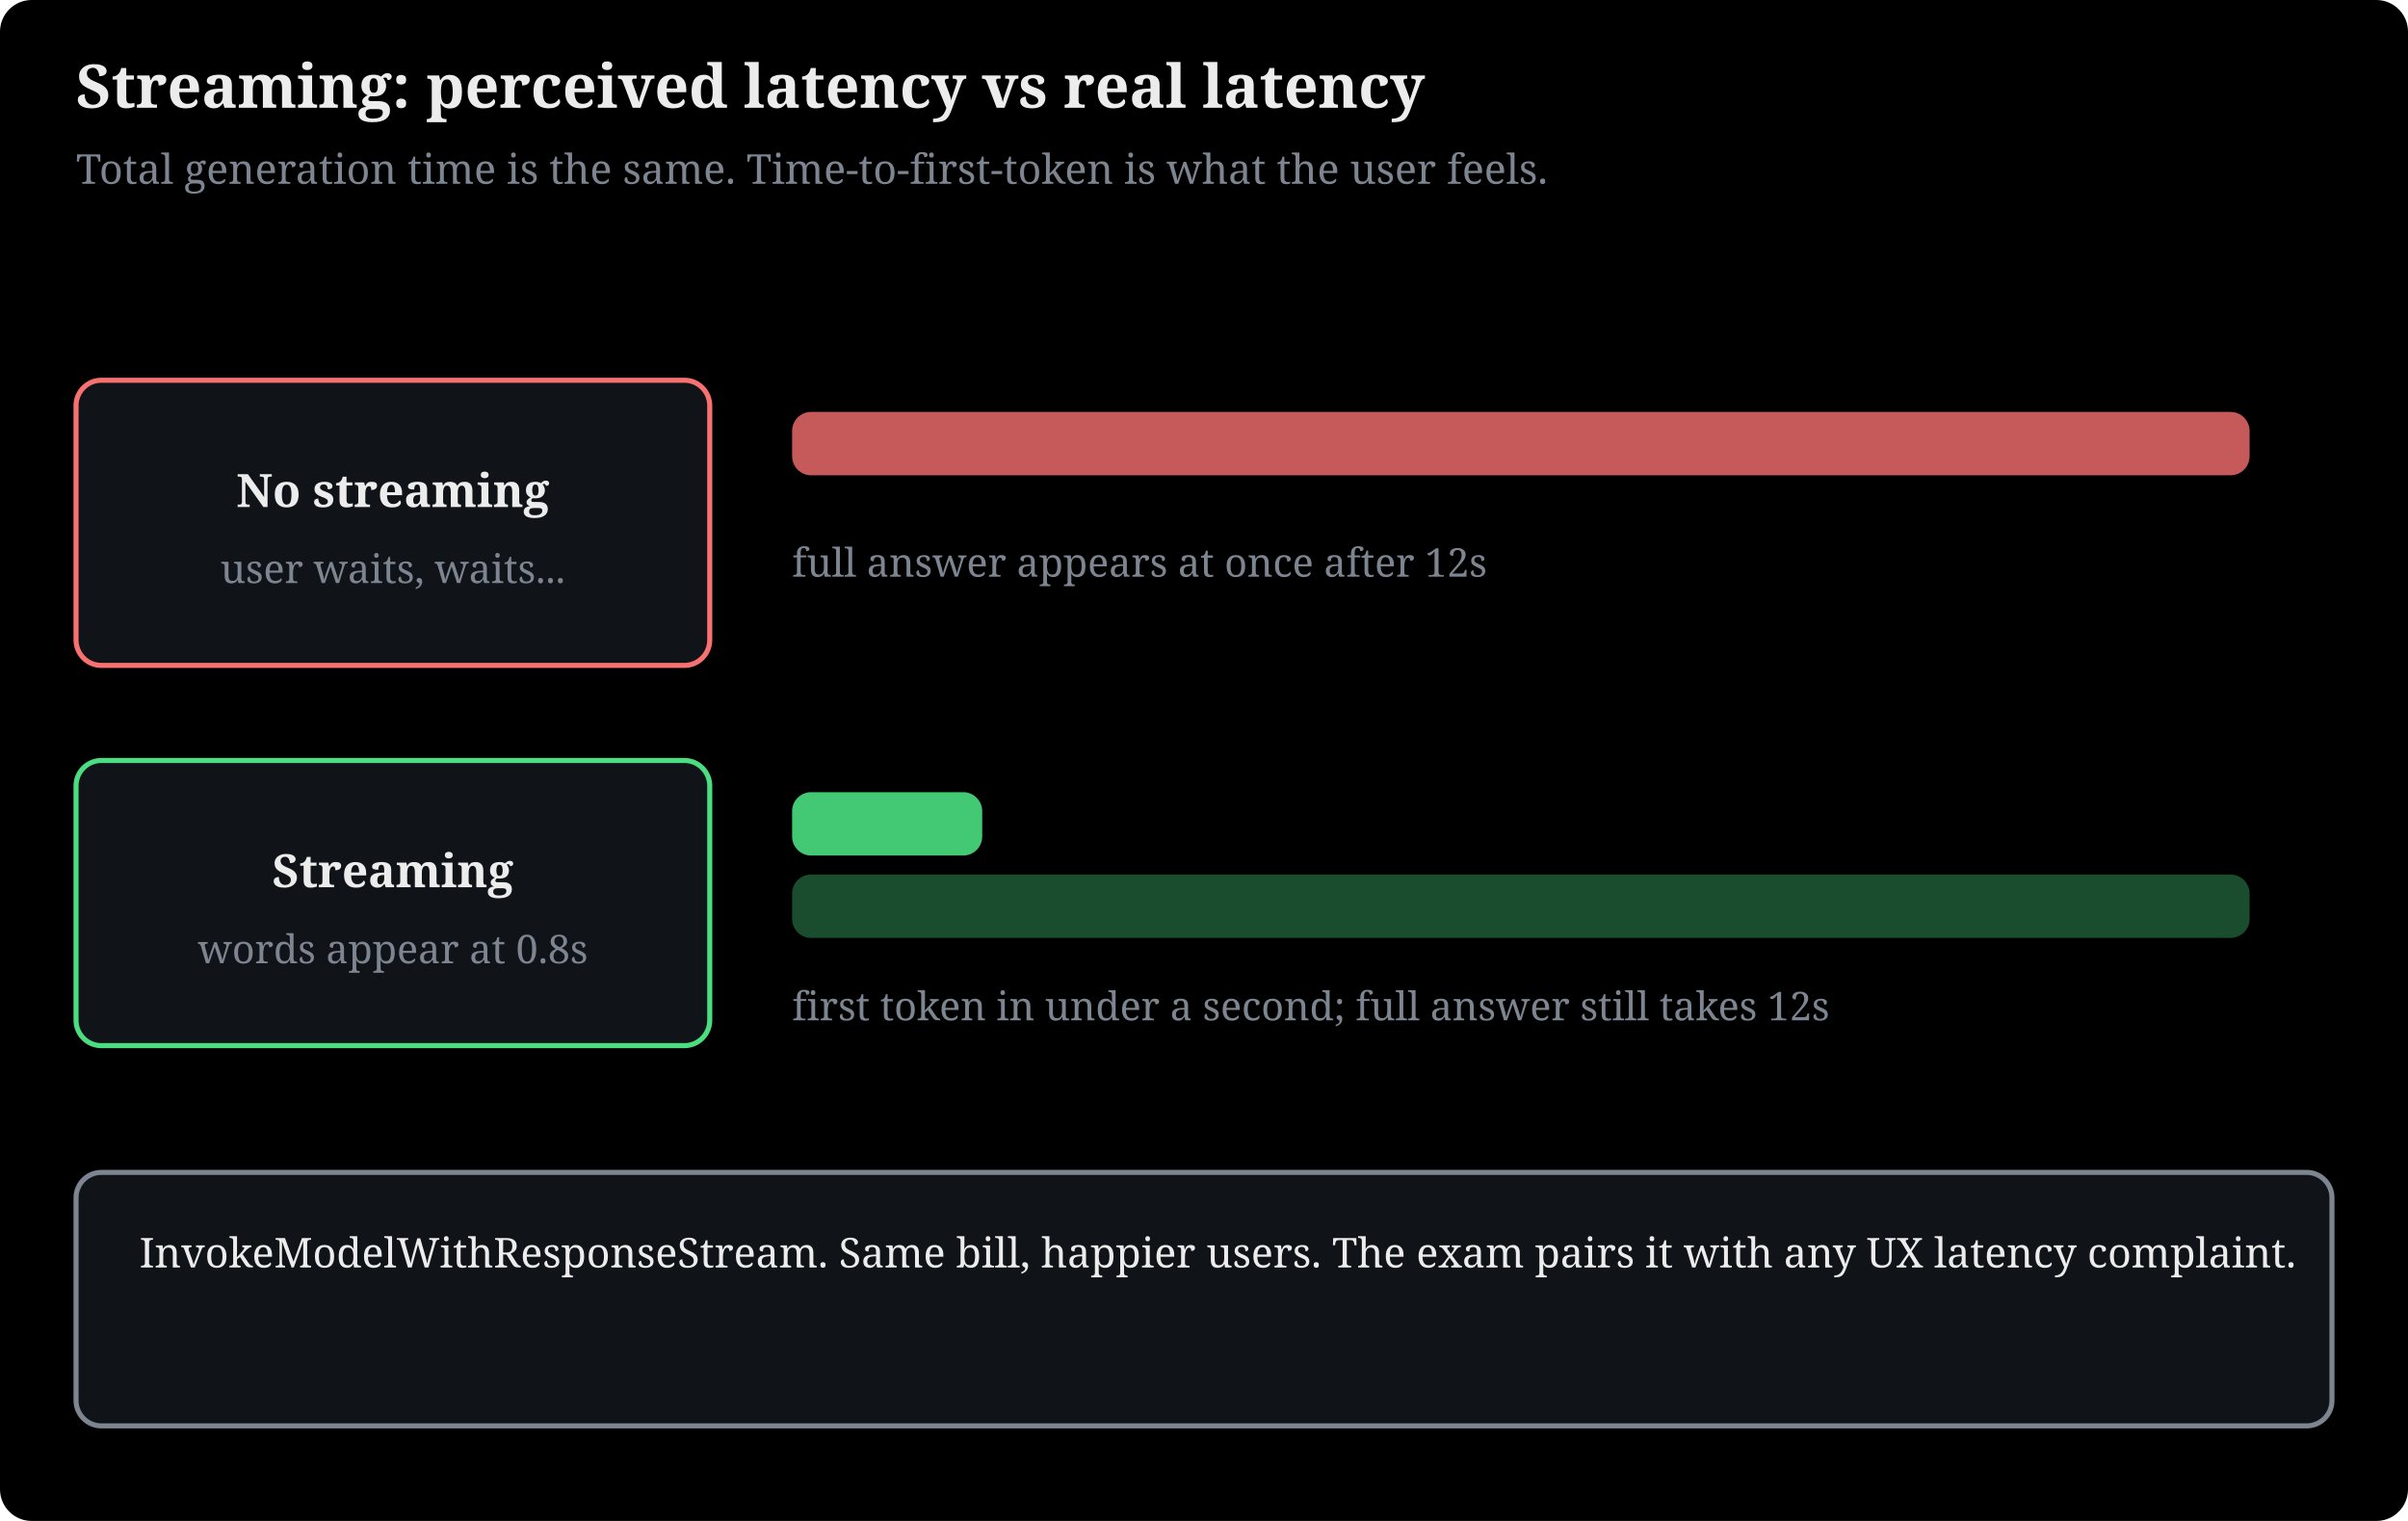
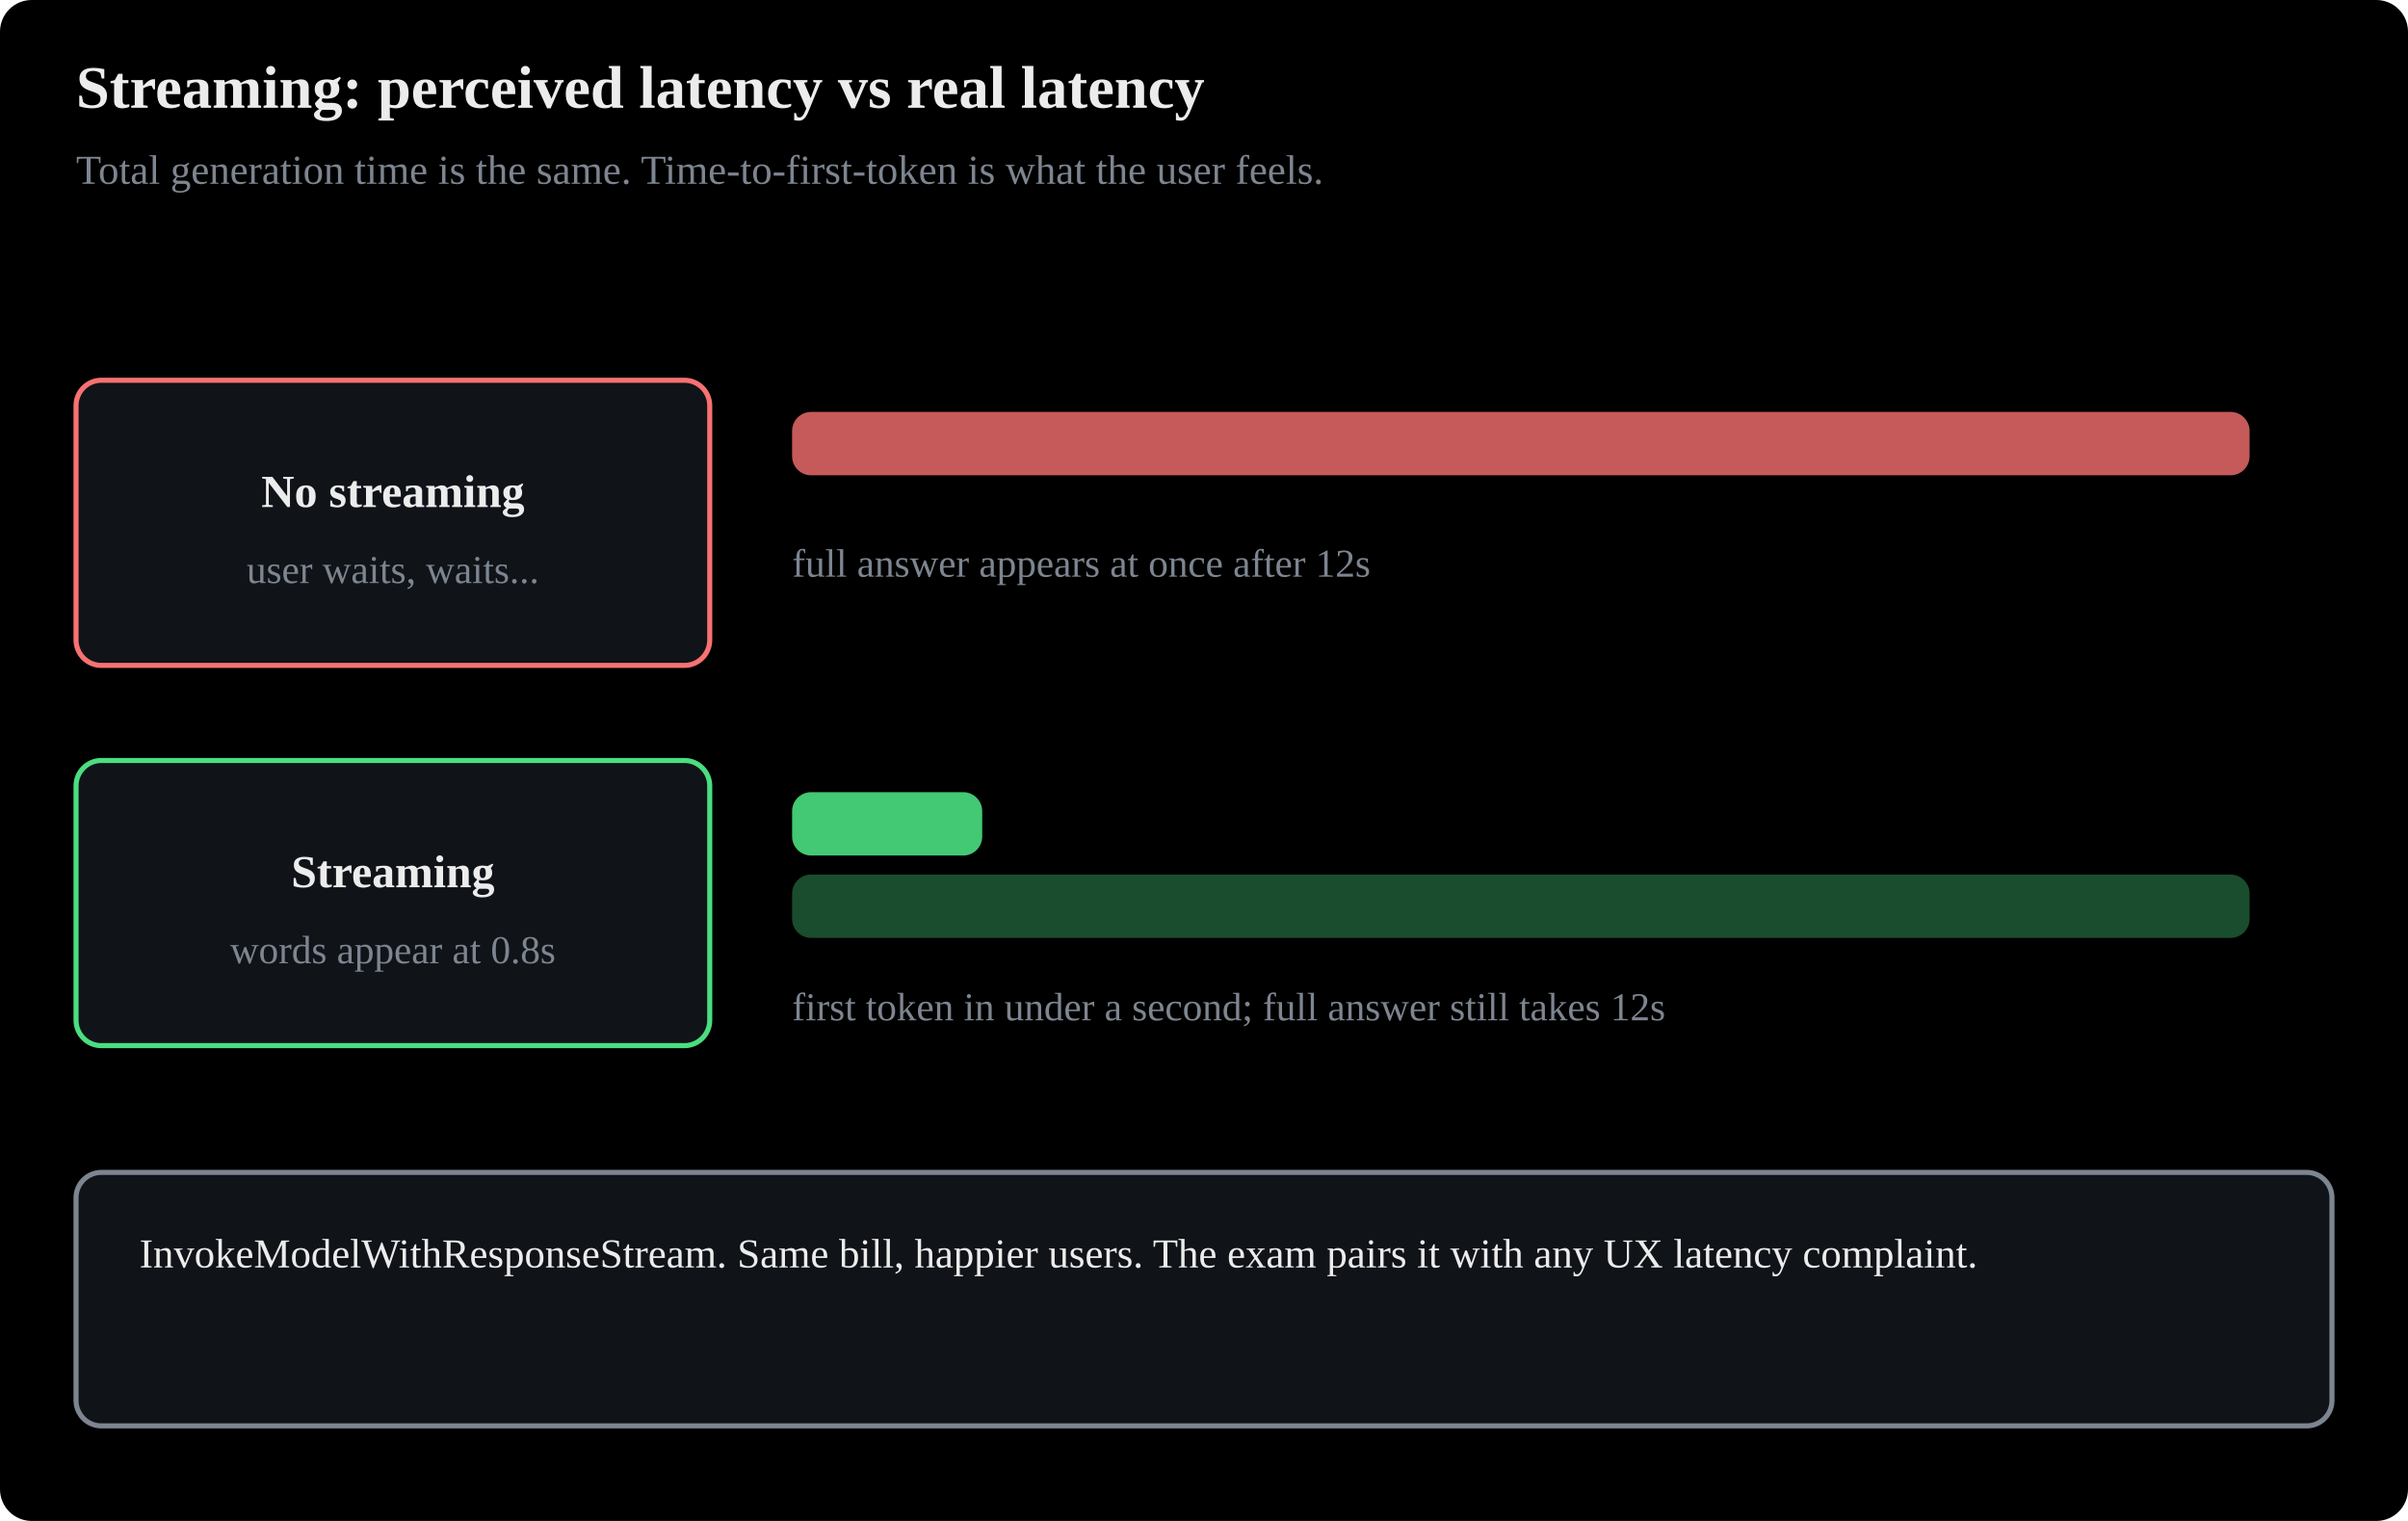
- <svg xmlns="http://www.w3.org/2000/svg" viewBox="0 0 760 480" width="100%" style="max-width:780px" font-family="Charis SIL, Georgia, serif" role="img">
+ <svg xmlns="http://www.w3.org/2000/svg" viewBox="0 0 760 480" width="100%" style="max-width:780px" font-family="Anthropic Sans, Inter, Source Sans 3, IBM Plex Sans, sans-serif" role="img">
  <rect x="0" y="0" width="760" height="480" fill="#000000" rx="10" />
  <text x="24" y="34" font-size="19" font-weight="bold" fill="#ececec">Streaming: perceived latency vs real latency</text>
  <text x="24" y="58" font-size="13" fill="#7d8590">Total generation time is the same. Time-to-first-token is what the user feels.</text>
  <rect x="24" y="120" width="200" height="90" rx="8" fill="#101318" stroke="#f87171" stroke-width="1.6" />
  <text x="124" y="160" font-size="14.5" fill="#ececec" text-anchor="middle" font-weight="bold">No streaming</text>
  <text x="124" y="184" font-size="12.5" fill="#7d8590" text-anchor="middle">user waits, waits...</text>
  <rect x="250" y="130" width="460" height="20" rx="6" fill="#f87171" opacity="0.8" />
  <text x="250" y="182" font-size="12.5" fill="#7d8590" text-anchor="start">full answer appears at once after 12s</text>
  <rect x="24" y="240" width="200" height="90" rx="8" fill="#101318" stroke="#4ade80" stroke-width="1.6" />
  <text x="124" y="280" font-size="14.5" fill="#ececec" text-anchor="middle" font-weight="bold">Streaming</text>
  <text x="124" y="304" font-size="12.5" fill="#7d8590" text-anchor="middle">words appear at 0.8s</text>
  <rect x="250" y="250" width="60" height="20" rx="6" fill="#4ade80" opacity="0.9" />
  <rect x="250" y="276" width="460" height="20" rx="6" fill="#4ade80" opacity="0.35" />
  <text x="250" y="322" font-size="12.5" fill="#7d8590" text-anchor="start">first token in under a second; full answer still takes 12s</text>
  <rect x="24" y="370" width="712" height="80" rx="8" fill="#101318" stroke="#7d8590" stroke-width="1.6" />
  <text x="44" y="400" font-size="13" fill="#ececec" text-anchor="start">InvokeModelWithResponseStream. Same bill, happier users. The exam pairs it with any UX latency complaint.</text>
</svg>
